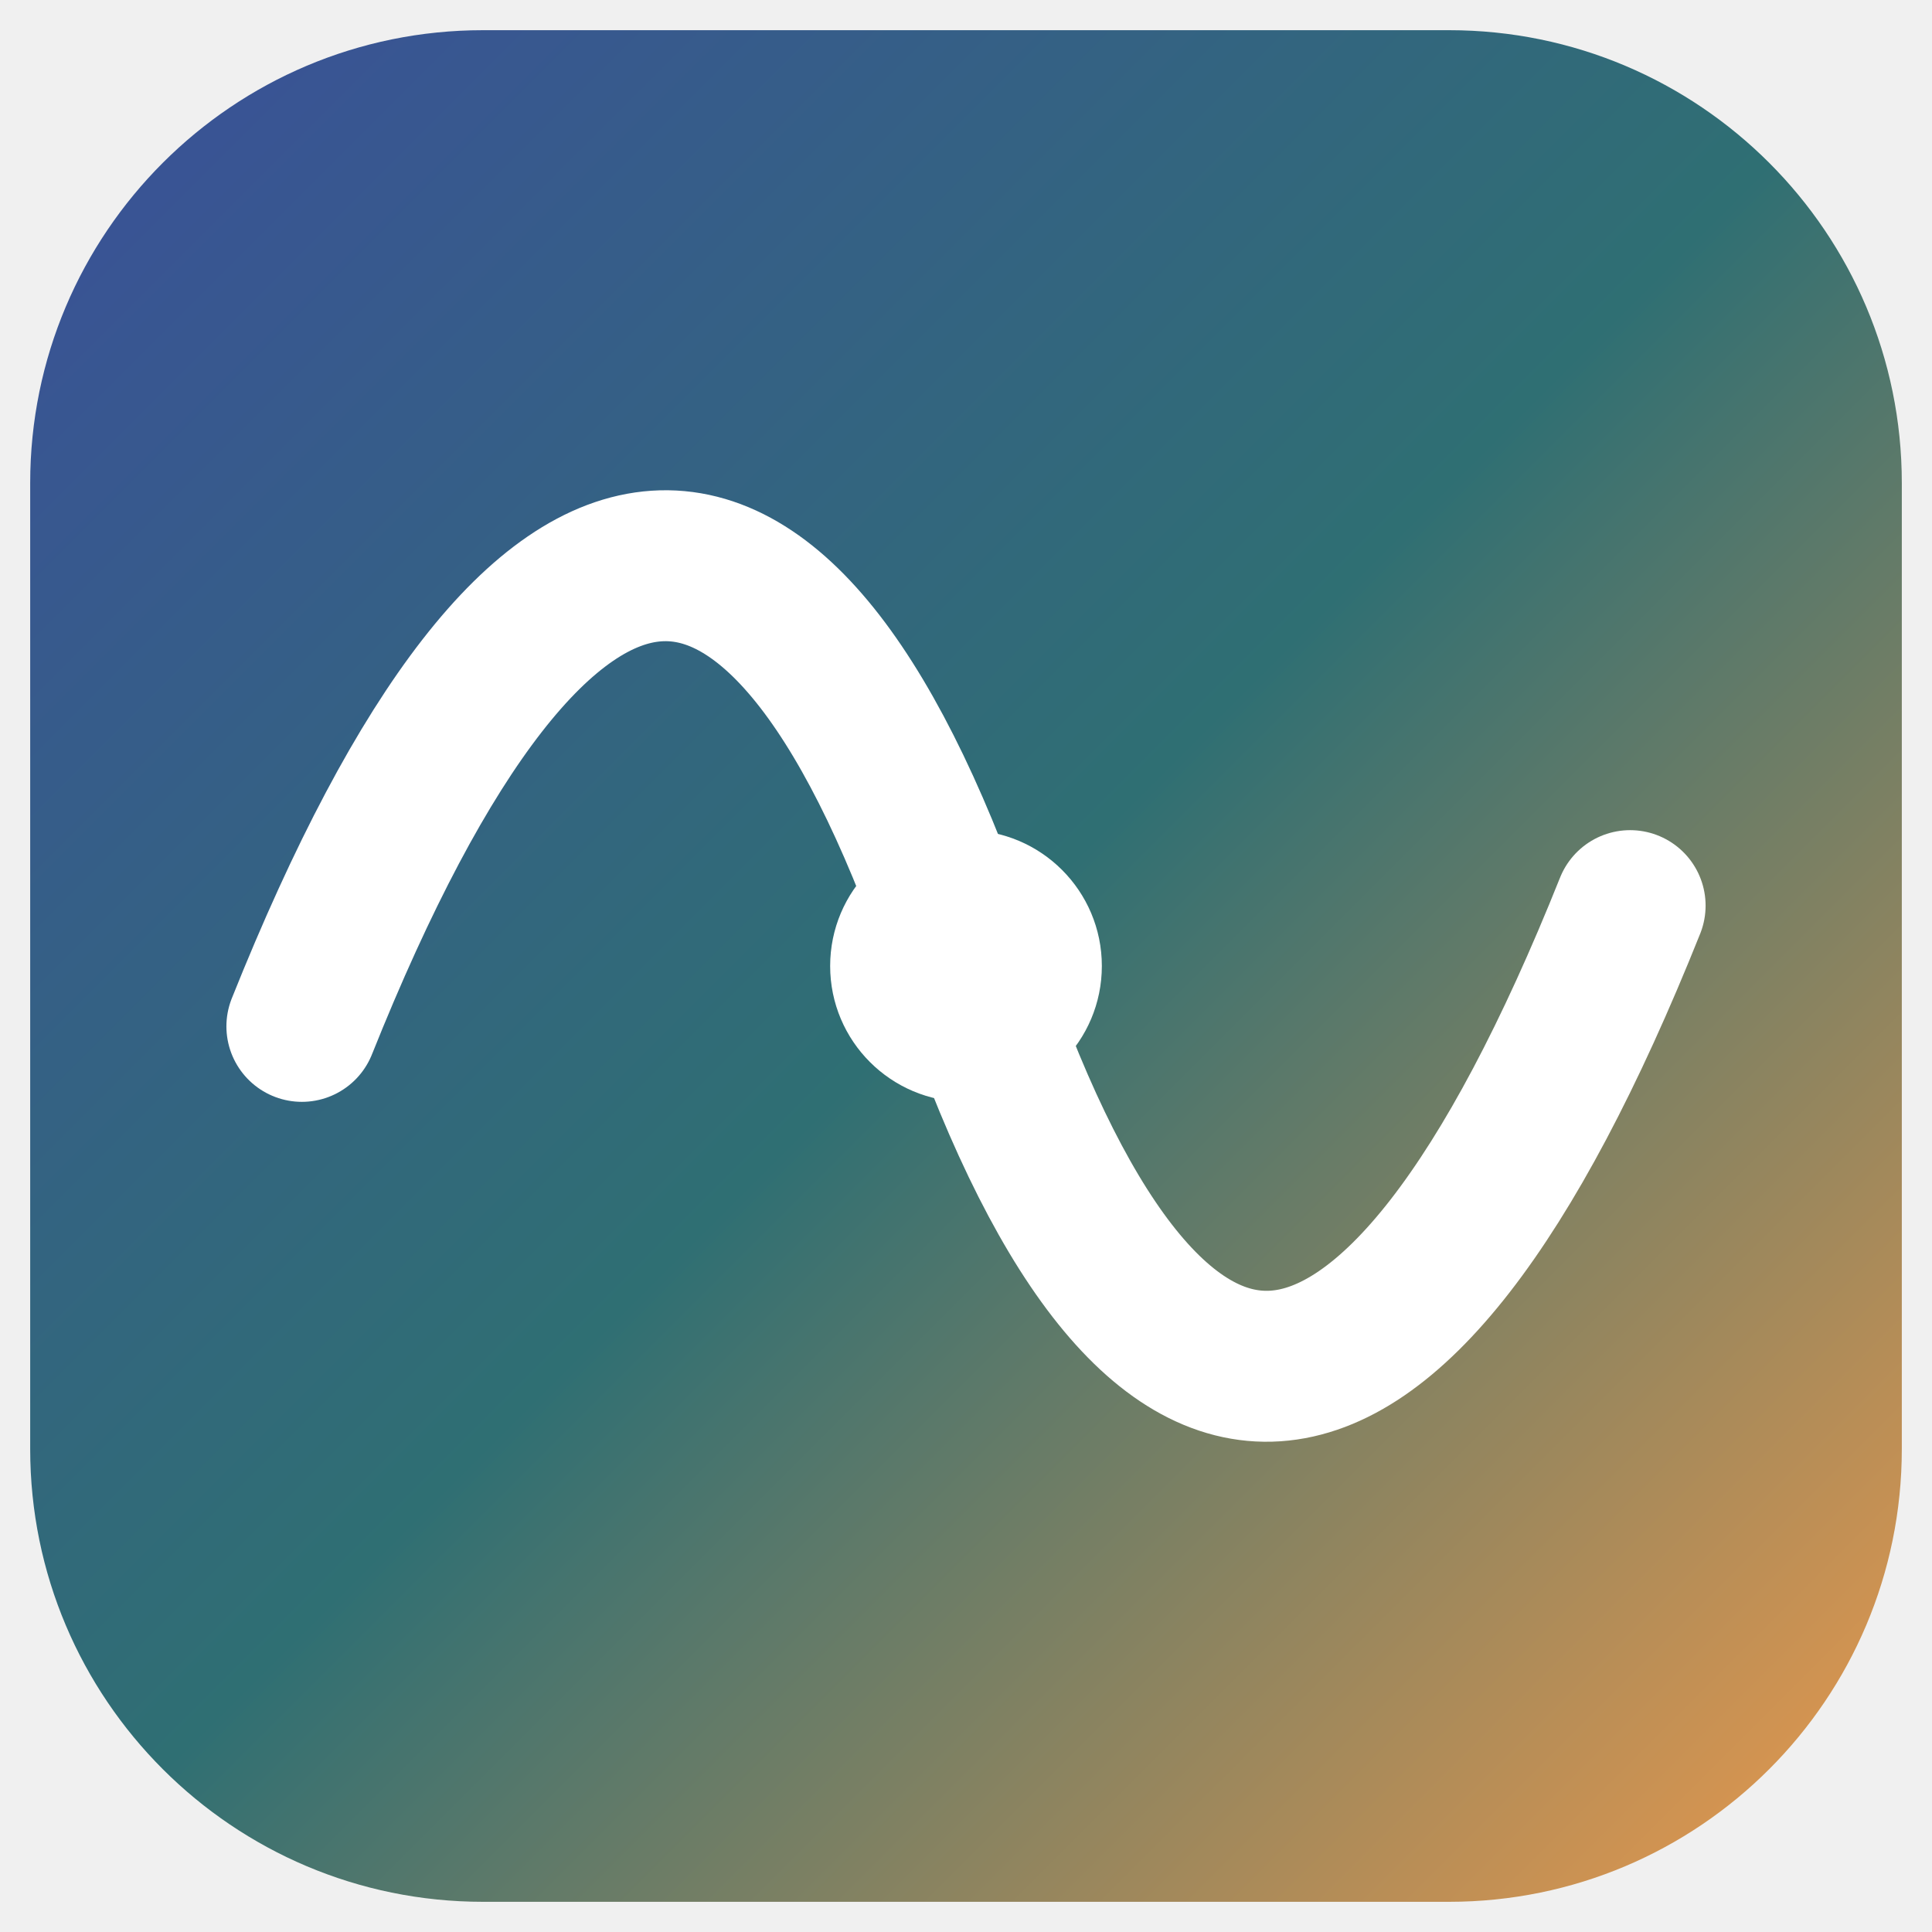
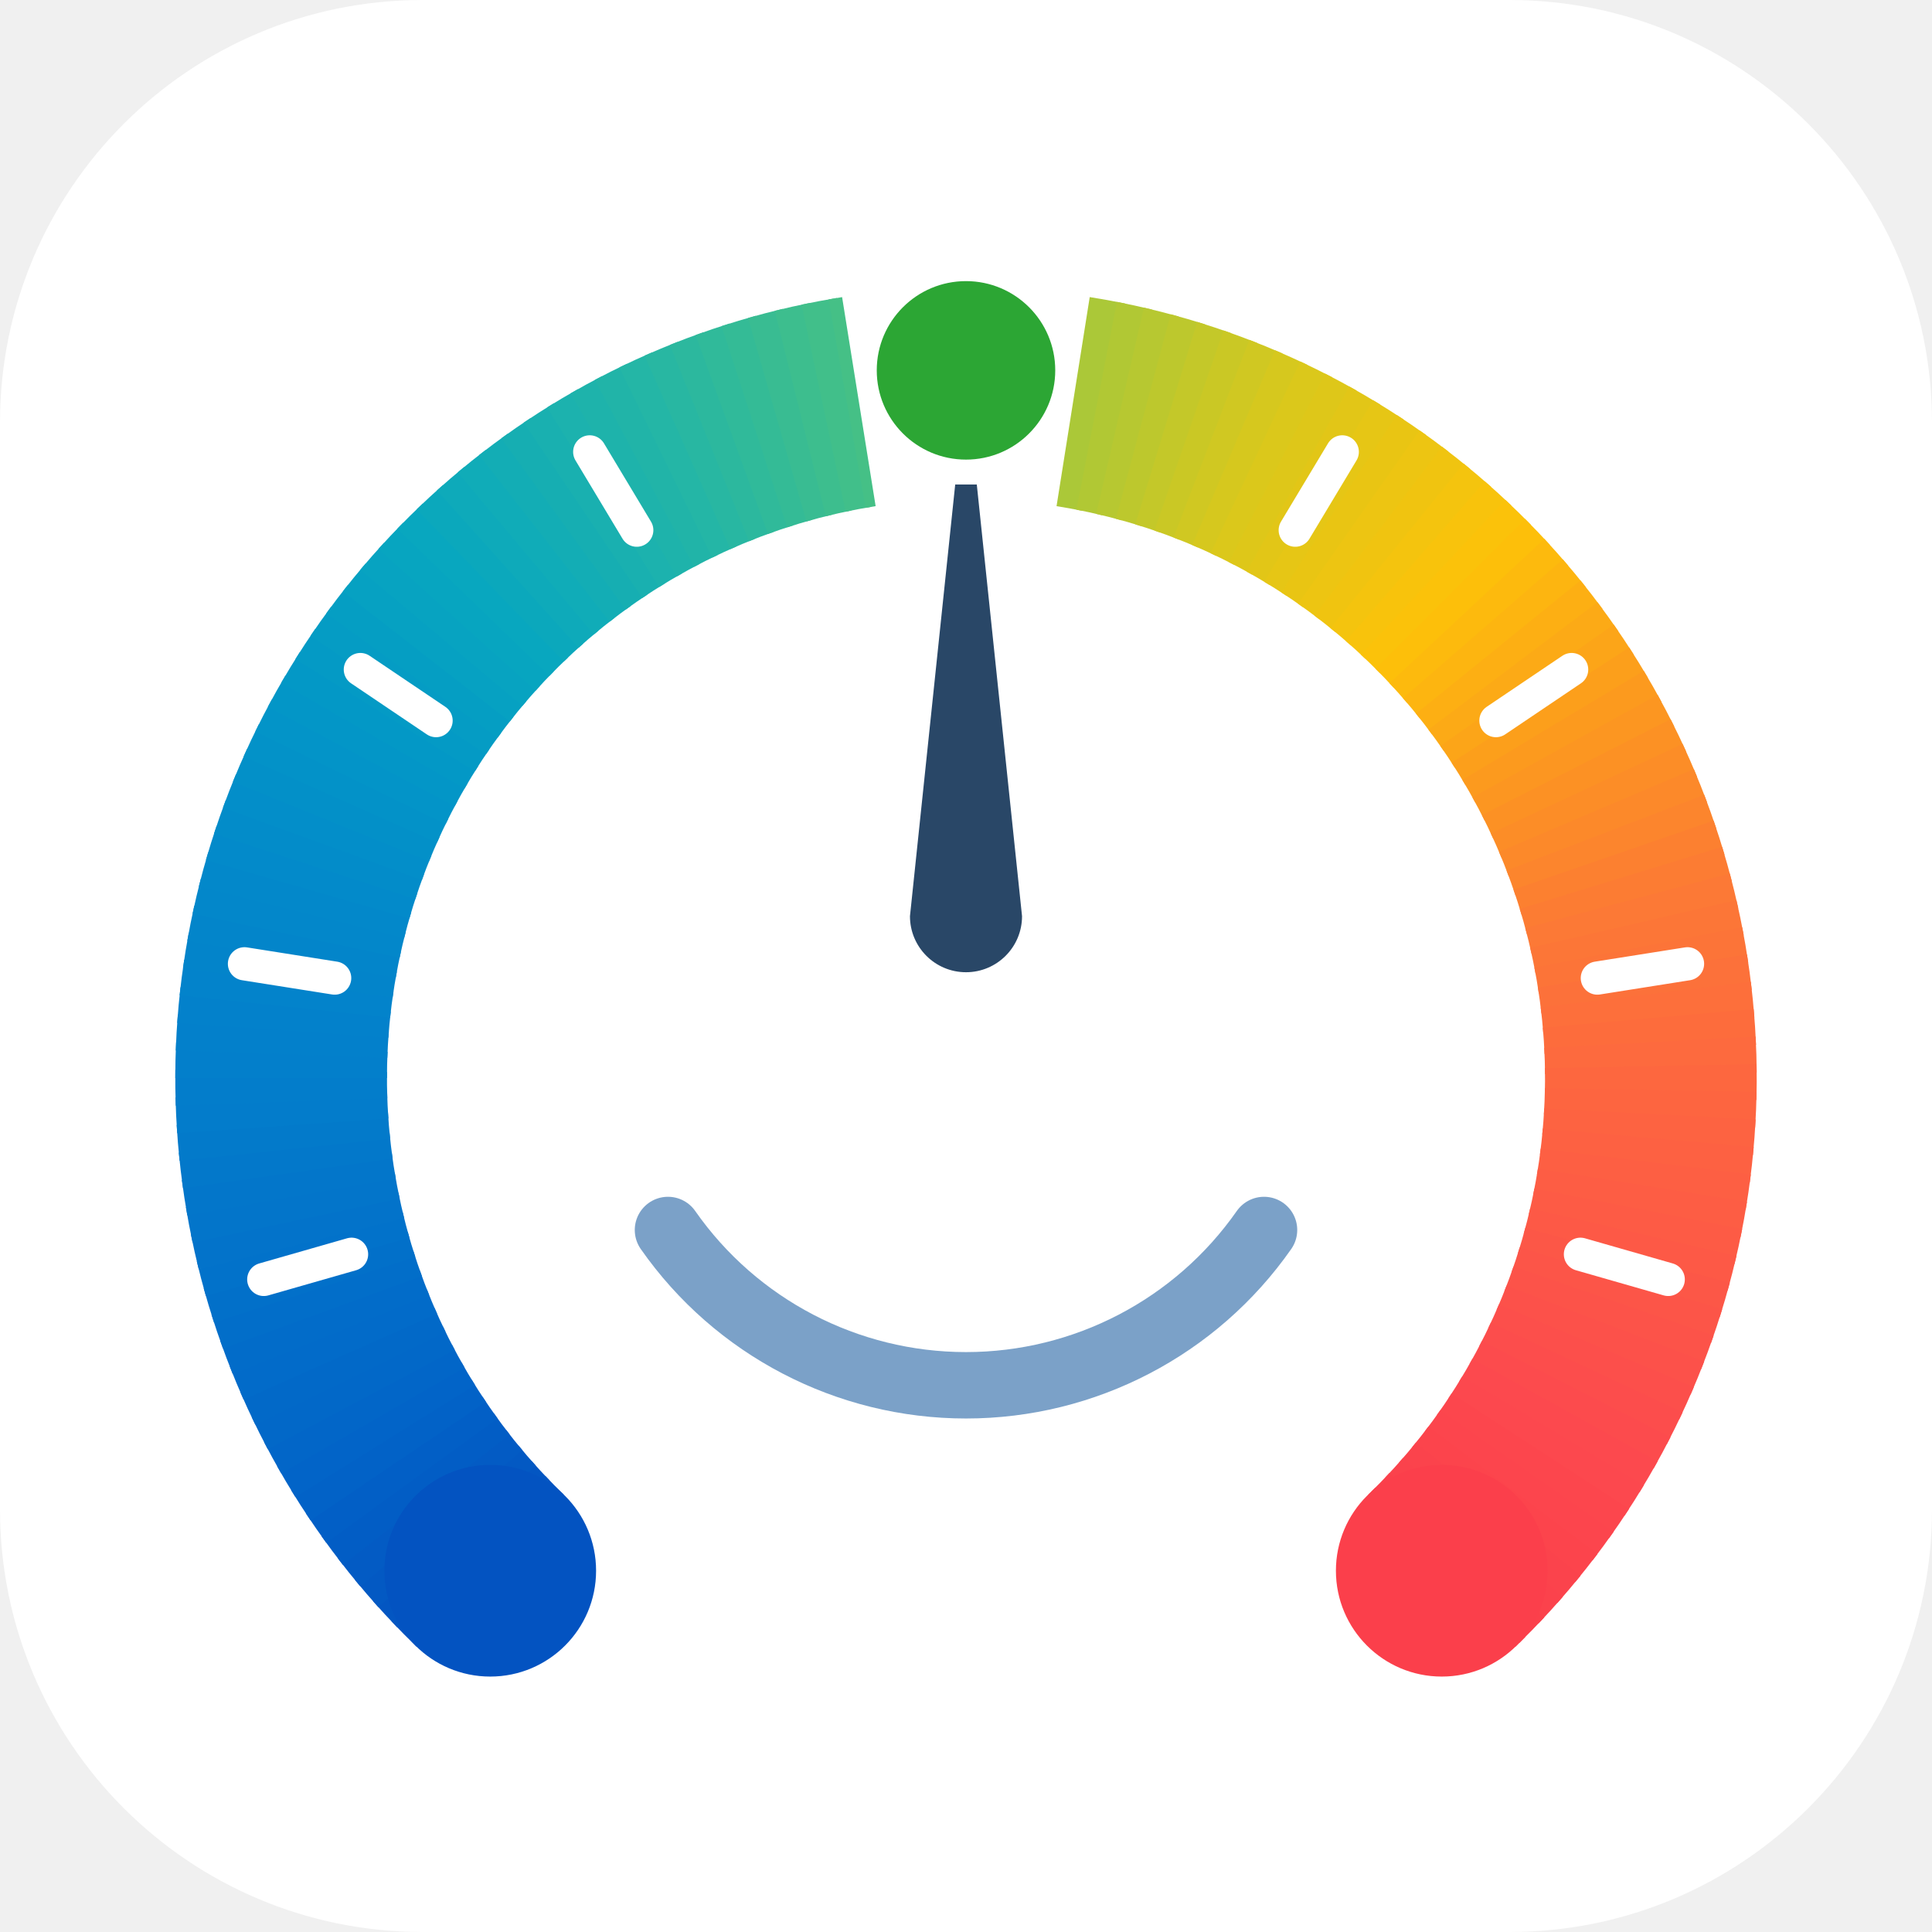
- <svg xmlns="http://www.w3.org/2000/svg" viewBox="0 0 64 64">
-   <style>.b{fill:url(#g)}@media (prefers-color-scheme: dark){.b{stroke:#e2e8f0;stroke-width:2}}</style>
-   <defs>
-     <linearGradient id="g" x1="0" y1="0" x2="1" y2="1">
-       <stop offset="0" stop-color="#3b4f9a" />
-       <stop offset=".5" stop-color="#2f6f73" />
-       <stop offset="1" stop-color="#ef9a4b" />
-     </linearGradient>
-   </defs>
-   <rect class="b" x="1" y="1" width="62" height="62" rx="15" />
-   <g transform="translate(0 0) scale(1)">
-     <path d="M10 34 C18 14, 26 14, 32 32 S46 50, 54 30" fill="none" stroke="#fff" stroke-width="5" stroke-linecap="round" />
-     <circle cx="32" cy="32" r="4.5" fill="#fff" />
+ <svg xmlns="http://www.w3.org/2000/svg" viewBox="0 0 512 512">
+   <style>.b{fill:#fff}@media (prefers-color-scheme: dark){.b{fill:#f1f5f9}}</style>
+   <rect class="b" width="512" height="512" rx="112" />
+   <g transform="translate(-25.60 -22.30) scale(1.1)">
+     <g fill="none" stroke-width="51">
+       <path d="M141.38 398.69A165 165 0 0 1 136.12 393.37" stroke="#0354c1" />
+       <path d="M137.31 394.62A165 165 0 0 1 132.23 389.12" stroke="#0356c2" />
+       <path d="M133.38 390.41A165 165 0 0 1 128.50 384.73" stroke="#0359c3" />
+       <path d="M129.60 386.06A165 165 0 0 1 124.92 380.22" stroke="#035bc4" />
+       <path d="M125.98 381.58A165 165 0 0 1 121.50 375.58" stroke="#025dc5" />
+       <path d="M122.51 376.98A165 165 0 0 1 118.25 370.83" stroke="#025fc6" />
+       <path d="M119.21 372.27A165 165 0 0 1 115.16 365.97" stroke="#0262c7" />
+       <path d="M116.07 367.44A165 165 0 0 1 112.25 361.00" stroke="#0264c8" />
+       <path d="M113.11 362.50A165 165 0 0 1 109.51 355.93" stroke="#0266c8" />
+       <path d="M110.31 357.46A165 165 0 0 1 106.95 350.77" stroke="#0268c8" />
+       <path d="M107.70 352.33A165 165 0 0 1 104.57 345.53" stroke="#0269c8" />
+       <path d="M105.26 347.11A165 165 0 0 1 102.38 340.20" stroke="#026bc9" />
+       <path d="M103.01 341.81A165 165 0 0 1 100.37 334.81" stroke="#026cc9" />
+       <path d="M100.95 336.43A165 165 0 0 1 98.55 329.34" stroke="#026ec9" />
+       <path d="M99.08 330.99A165 165 0 0 1 96.92 323.82" stroke="#0270c9" />
+       <path d="M97.39 325.48A165 165 0 0 1 95.49 318.24" stroke="#0272ca" />
+       <path d="M95.90 319.92A165 165 0 0 1 94.26 312.61" stroke="#0373ca" />
+       <path d="M94.61 314.31A165 165 0 0 1 93.22 306.95" stroke="#0375ca" />
+       <path d="M93.51 308.65A165 165 0 0 1 92.37 301.25" stroke="#0376ca" />
+       <path d="M92.61 302.96A165 165 0 0 1 91.73 295.53" stroke="#0378ca" />
+       <path d="M91.90 297.25A165 165 0 0 1 91.29 289.79" stroke="#037aca" />
+       <path d="M91.40 291.51A165 165 0 0 1 91.05 284.03" stroke="#037ccb" />
+       <path d="M91.10 285.76A165 165 0 0 1 91.01 278.27" stroke="#037dcb" />
+       <path d="M91.00 280.00A165 165 0 0 1 91.17 272.52" stroke="#037fcb" />
+       <path d="M91.10 274.24A165 165 0 0 1 91.53 266.77" stroke="#0380cb" />
+       <path d="M91.40 268.49A165 165 0 0 1 92.09 261.04" stroke="#0381cb" />
+       <path d="M91.90 262.75A165 165 0 0 1 92.86 255.33" stroke="#0383cb" />
+       <path d="M92.61 257.04A165 165 0 0 1 93.82 249.65" stroke="#0384ca" />
+       <path d="M93.51 251.35A165 165 0 0 1 94.97 244.01" stroke="#0385ca" />
+       <path d="M94.61 245.69A165 165 0 0 1 96.33 238.41" stroke="#0387ca" />
+       <path d="M95.90 240.08A165 165 0 0 1 97.88 232.86" stroke="#0388ca" />
+       <path d="M97.39 234.52A165 165 0 0 1 99.62 227.37" stroke="#038aca" />
+       <path d="M99.08 229.01A165 165 0 0 1 101.55 221.95" stroke="#038cc9" />
+       <path d="M100.95 223.57A165 165 0 0 1 103.67 216.59" stroke="#038ec9" />
+       <path d="M103.01 218.19A165 165 0 0 1 105.98 211.31" stroke="#0390c8" />
+       <path d="M105.26 212.89A165 165 0 0 1 108.46 206.12" stroke="#0392c8" />
+       <path d="M107.70 207.67A165 165 0 0 1 111.13 201.02" stroke="#0394c8" />
+       <path d="M110.31 202.54A165 165 0 0 1 113.98 196.01" stroke="#0396c7" />
+       <path d="M113.11 197.50A165 165 0 0 1 117.00 191.10" stroke="#0398c6" />
+       <path d="M116.07 192.56A165 165 0 0 1 120.18 186.31" stroke="#049ac5" />
+       <path d="M119.21 187.73A165 165 0 0 1 123.54 181.62" stroke="#059cc4" />
+       <path d="M122.51 183.02A165 165 0 0 1 127.05 177.06" stroke="#059ec3" />
+       <path d="M125.98 178.42A165 165 0 0 1 130.72 172.62" stroke="#06a1c2" />
+       <path d="M129.60 173.94A165 165 0 0 1 134.54 168.32" stroke="#07a3c1" />
+       <path d="M133.38 169.59A165 165 0 0 1 138.52 164.14" stroke="#07a5c0" />
+       <path d="M137.31 165.38A165 165 0 0 1 142.63 160.12" stroke="#08a7bf" />
+       <path d="M141.38 161.31A165 165 0 0 1 146.88 156.23" stroke="#0ba8bc" />
+       <path d="M145.59 157.38A165 165 0 0 1 151.27 152.50" stroke="#0eaaba" />
+       <path d="M149.94 153.60A165 165 0 0 1 155.78 148.92" stroke="#10acb8" />
+       <path d="M154.42 149.98A165 165 0 0 1 160.42 145.50" stroke="#13adb5" />
+       <path d="M159.02 146.51A165 165 0 0 1 165.17 142.25" stroke="#16aeb2" />
+       <path d="M163.73 143.21A165 165 0 0 1 170.03 139.16" stroke="#19b0b0" />
+       <path d="M168.56 140.07A165 165 0 0 1 175.00 136.25" stroke="#1cb2ae" />
+       <path d="M173.50 137.11A165 165 0 0 1 180.07 133.51" stroke="#1eb3ab" />
+       <path d="M178.54 134.31A165 165 0 0 1 185.23 130.95" stroke="#21b4a8" />
+       <path d="M183.67 131.70A165 165 0 0 1 190.47 128.57" stroke="#24b6a6" />
+       <path d="M188.89 129.26A165 165 0 0 1 195.80 126.38" stroke="#28b7a2" />
+       <path d="M194.19 127.01A165 165 0 0 1 201.19 124.37" stroke="#2cb89e" />
+       <path d="M199.57 124.95A165 165 0 0 1 206.66 122.55" stroke="#30ba9a" />
+       <path d="M205.01 123.08A165 165 0 0 1 212.18 120.92" stroke="#34bb96" />
+       <path d="M210.52 121.39A165 165 0 0 1 217.76 119.49" stroke="#39bc92" />
+       <path d="M216.08 119.90A165 165 0 0 1 223.39 118.26" stroke="#3dbe8e" />
+       <path d="M221.69 118.61A165 165 0 0 1 229.05 117.22" stroke="#41bf8a" />
+       <path d="M227.35 117.51A165 165 0 0 1 230.19 117.03" stroke="#45c086" />
+     </g>
+     <g fill="none" stroke-width="51">
+       <path d="M281.81 117.03A165 165 0 0 1 289.18 118.37" stroke="#abc838" />
+       <path d="M287.48 118.03A165 165 0 0 1 294.80 119.63" stroke="#b1c834" />
+       <path d="M293.12 119.23A165 165 0 0 1 300.37 121.08" stroke="#b7c831" />
+       <path d="M298.71 120.62A165 165 0 0 1 305.89 122.72" stroke="#bdc82d" />
+       <path d="M304.24 122.21A165 165 0 0 1 311.35 124.56" stroke="#c4c829" />
+       <path d="M309.72 123.99A165 165 0 0 1 316.74 126.59" stroke="#cac825" />
+       <path d="M315.13 125.96A165 165 0 0 1 322.06 128.80" stroke="#d0c822" />
+       <path d="M320.47 128.12A165 165 0 0 1 327.29 131.20" stroke="#d6c81e" />
+       <path d="M325.73 130.46A165 165 0 0 1 332.44 133.78" stroke="#dbc81b" />
+       <path d="M330.91 132.98A165 165 0 0 1 337.50 136.53" stroke="#dec719" />
+       <path d="M335.99 135.69A165 165 0 0 1 342.46 139.47" stroke="#e2c617" />
+       <path d="M340.98 138.57A165 165 0 0 1 347.31 142.57" stroke="#e6c615" />
+       <path d="M345.87 141.62A165 165 0 0 1 352.05 145.84" stroke="#e9c513" />
+       <path d="M350.64 144.84A165 165 0 0 1 356.67 149.27" stroke="#edc512" />
+       <path d="M355.30 148.23A165 165 0 0 1 361.17 152.87" stroke="#f0c410" />
+       <path d="M359.84 151.77A165 165 0 0 1 365.55 156.61" stroke="#f4c40e" />
+       <path d="M364.25 155.47A165 165 0 0 1 369.79 160.51" stroke="#f8c30c" />
+       <path d="M368.53 159.33A165 165 0 0 1 373.89 164.56" stroke="#fbc20a" />
+       <path d="M372.67 163.33A165 165 0 0 1 377.85 168.74" stroke="#fdbf0a" />
+       <path d="M376.67 167.47A165 165 0 0 1 381.65 173.06" stroke="#fdba0d" />
+       <path d="M380.53 171.75A165 165 0 0 1 385.31 177.51" stroke="#fdb510" />
+       <path d="M384.23 176.16A165 165 0 0 1 388.81 182.09" stroke="#fdaf13" />
+       <path d="M387.77 180.70A165 165 0 0 1 392.14 186.78" stroke="#fcaa16" />
+       <path d="M391.16 185.36A165 165 0 0 1 395.31 191.59" stroke="#fca518" />
+       <path d="M394.38 190.13A165 165 0 0 1 398.31 196.50" stroke="#fc9f1b" />
+       <path d="M397.43 195.02A165 165 0 0 1 401.14 201.52" stroke="#fc9a1e" />
+       <path d="M400.31 200.01A165 165 0 0 1 403.79 206.64" stroke="#fc9621" />
+       <path d="M403.02 205.09A165 165 0 0 1 406.26 211.84" stroke="#fc9124" />
+       <path d="M405.54 210.27A165 165 0 0 1 408.55 217.12" stroke="#fc8d27" />
+       <path d="M407.88 215.53A165 165 0 0 1 410.65 222.49" stroke="#fc892a" />
+       <path d="M410.04 220.87A165 165 0 0 1 412.56 227.92" stroke="#fc852d" />
+       <path d="M412.01 226.28A165 165 0 0 1 414.29 233.41" stroke="#fc8030" />
+       <path d="M413.79 231.76A165 165 0 0 1 415.82 238.97" stroke="#fc7c33" />
+       <path d="M415.38 237.29A165 165 0 0 1 417.15 244.57" stroke="#fc7936" />
+       <path d="M416.77 242.88A165 165 0 0 1 418.29 250.21" stroke="#fc7637" />
+       <path d="M417.97 248.52A165 165 0 0 1 419.23 255.90" stroke="#fc7438" />
+       <path d="M418.97 254.19A165 165 0 0 1 419.97 261.61" stroke="#fc713a" />
+       <path d="M419.77 259.89A165 165 0 0 1 420.51 267.34" stroke="#fd6f3b" />
+       <path d="M420.37 265.62A165 165 0 0 1 420.86 273.09" stroke="#fd6c3c" />
+       <path d="M420.77 271.36A165 165 0 0 1 421.00 278.85" stroke="#fd6a3e" />
+       <path d="M420.97 277.12A165 165 0 0 1 420.94 284.61" stroke="#fd673f" />
+       <path d="M420.97 282.88A165 165 0 0 1 420.67 290.36" stroke="#fd6540" />
+       <path d="M420.77 288.64A165 165 0 0 1 420.21 296.10" stroke="#fd6341" />
+       <path d="M420.37 294.38A165 165 0 0 1 419.55 301.82" stroke="#fd6142" />
+       <path d="M419.77 300.11A165 165 0 0 1 418.69 307.52" stroke="#fd5f43" />
+       <path d="M418.97 305.81A165 165 0 0 1 417.63 313.18" stroke="#fd5d44" />
+       <path d="M417.97 311.48A165 165 0 0 1 416.37 318.80" stroke="#fd5b45" />
+       <path d="M416.77 317.12A165 165 0 0 1 414.92 324.37" stroke="#fd5946" />
+       <path d="M415.38 322.71A165 165 0 0 1 413.28 329.89" stroke="#fc5747" />
+       <path d="M413.79 328.24A165 165 0 0 1 411.44 335.35" stroke="#fc5548" />
+       <path d="M412.01 333.72A165 165 0 0 1 409.41 340.74" stroke="#fc5349" />
+       <path d="M410.04 339.13A165 165 0 0 1 407.20 346.06" stroke="#fc514a" />
+       <path d="M407.88 344.47A165 165 0 0 1 404.80 351.29" stroke="#fc4f4b" />
+       <path d="M405.54 349.73A165 165 0 0 1 402.22 356.44" stroke="#fc4d4c" />
+       <path d="M403.02 354.91A165 165 0 0 1 399.47 361.50" stroke="#fc4b4d" />
+       <path d="M400.31 359.99A165 165 0 0 1 396.53 366.46" stroke="#fc494e" />
+       <path d="M397.43 364.98A165 165 0 0 1 393.43 371.31" stroke="#fc484e" />
+       <path d="M394.38 369.87A165 165 0 0 1 390.16 376.05" stroke="#fc464d" />
+       <path d="M391.16 374.64A165 165 0 0 1 386.73 380.67" stroke="#fc454d" />
+       <path d="M387.77 379.30A165 165 0 0 1 383.13 385.17" stroke="#fc444c" />
+       <path d="M384.23 383.84A165 165 0 0 1 379.39 389.55" stroke="#fb434c" />
+       <path d="M380.53 388.25A165 165 0 0 1 375.49 393.79" stroke="#fb424c" />
+       <path d="M376.67 392.53A165 165 0 0 1 371.44 397.89" stroke="#fb404b" />
+       <path d="M372.67 396.67A165 165 0 0 1 370.62 398.69" stroke="#fb3f4b" />
+     </g>
+     <circle cx="141.38" cy="398.69" r="25.5" fill="#0353c1" />
+     <circle cx="370.62" cy="398.69" r="25.5" fill="#fb3f4b" />
+     <g stroke="#ffffff" stroke-width="8" stroke-linecap="round">
+       <path d="M107.97 322.45L86.82 328.51" />
+       <path d="M103.90 255.91L82.17 252.47" />
+       <path d="M128.33 193.88L110.09 181.58" />
+       <path d="M176.68 148.00L165.35 129.14" />
+       <path d="M335.32 148.00L346.65 129.14" />
+       <path d="M383.67 193.88L401.91 181.58" />
+       <path d="M408.10 255.91L429.83 252.47" />
+       <path d="M404.03 322.45L425.18 328.51" />
+     </g>
+     <circle cx="256" cy="109.5" r="26.5" fill="#ffffff" />
+     <circle cx="256" cy="109.5" r="21.5" fill="#2ca634" />
+     <path d="M253.4 137L258.6 137L269.5 241A13.5 13.5 0 0 1 242.5 241Z" fill="#294767" />
+     <path d="M184.2 316.6A87.6 87.6 0 0 0 327.8 316.6" fill="none" stroke="#7ba1c8" stroke-width="16" stroke-linecap="round" />
  </g>
</svg>
